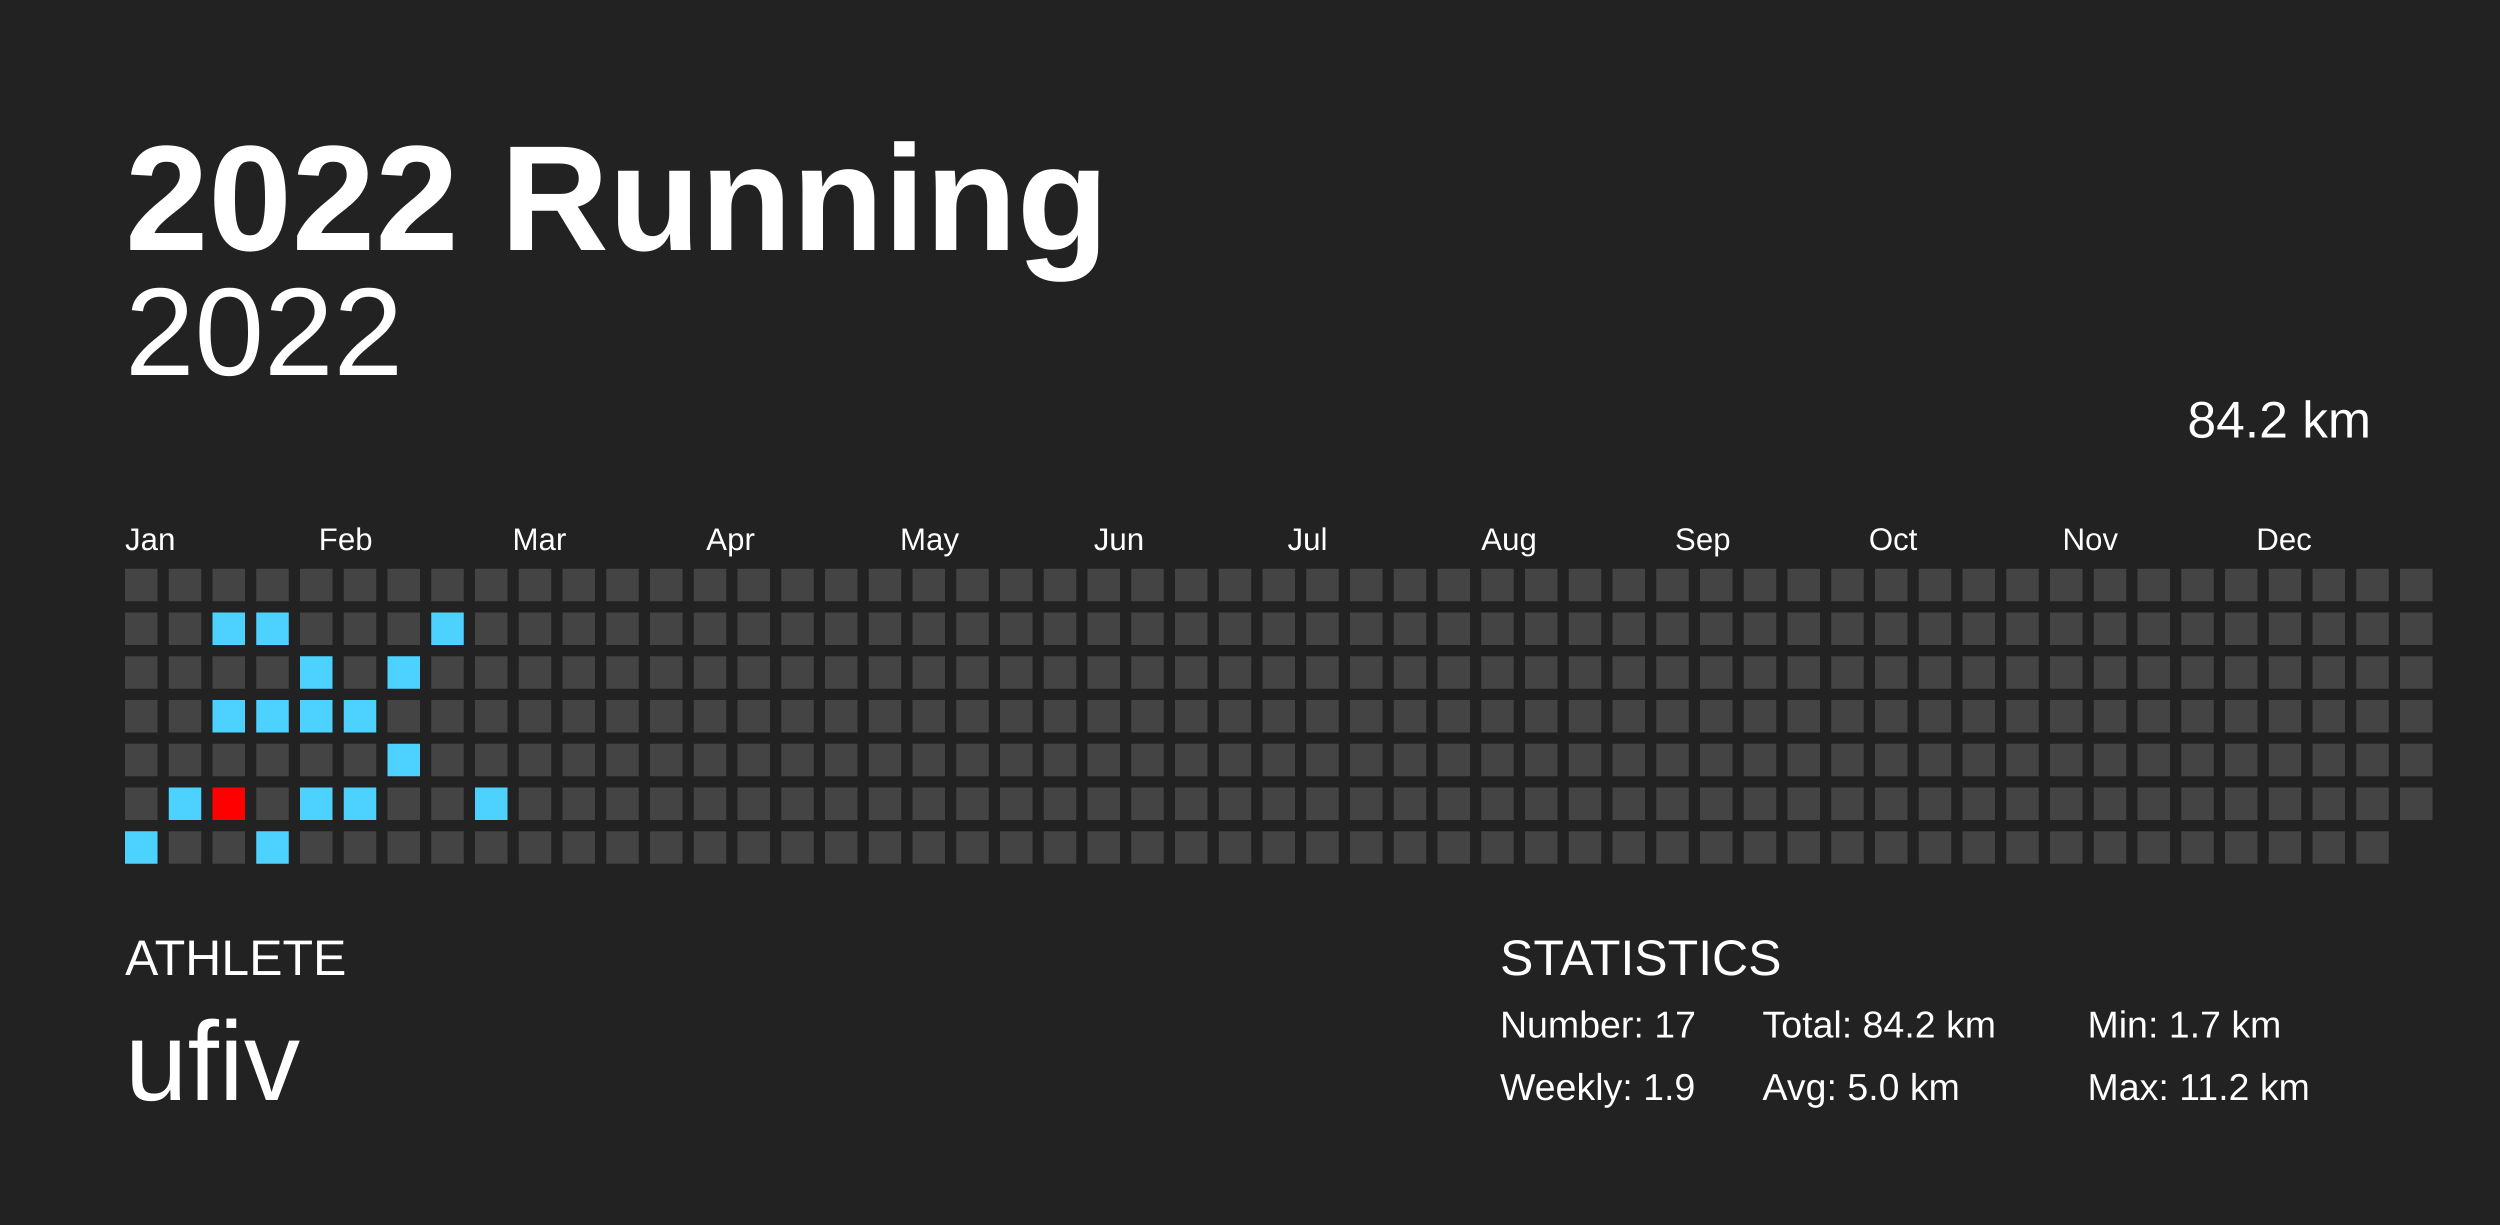
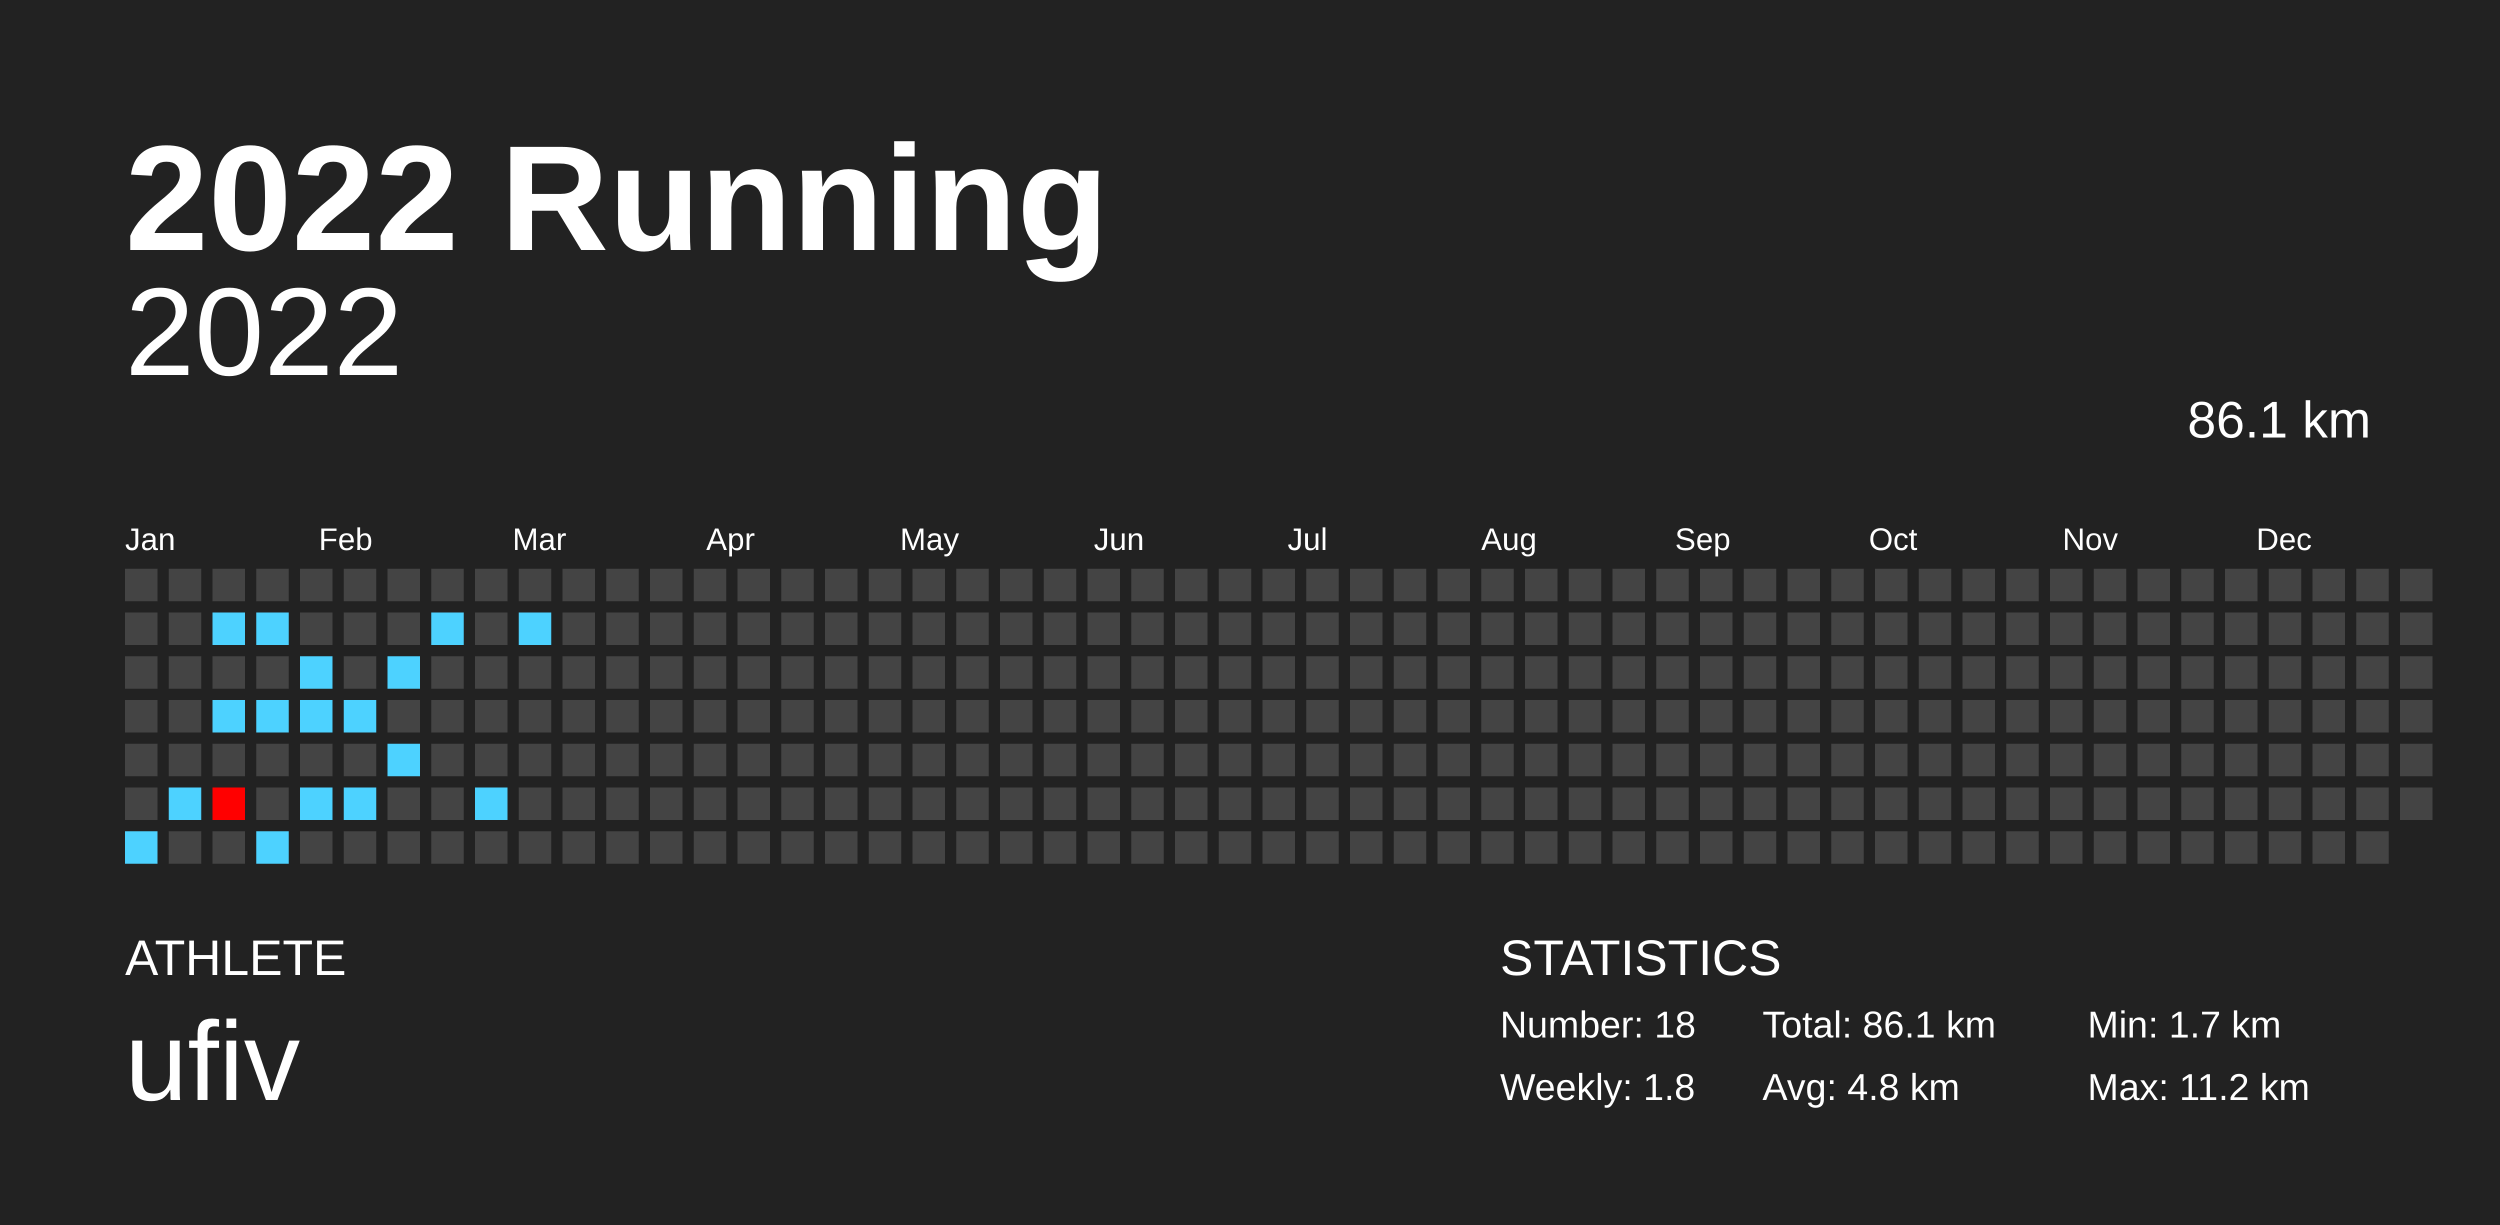
<svg xmlns="http://www.w3.org/2000/svg" baseProfile="full" height="98mm" version="1.1" viewBox="0,0,200,98" width="200mm">
  <defs />
  <rect fill="#222222" height="98" width="200" x="0" y="0" />
  <text fill="#FFFFFF" style="font-size:12px; font-family:Arial; font-weight:bold;" x="10" y="20">2022 Running</text>
  <text fill="#FFFFFF" style="font-size:4px; font-family:Arial" x="10" y="78">ATHLETE</text>
  <text fill="#FFFFFF" style="font-size:9px; font-family:Arial" x="10" y="88">ufiv</text>
  <text fill="#FFFFFF" style="font-size:4px; font-family:Arial" x="120" y="78">STATISTICS</text>
-   <text fill="#FFFFFF" style="font-size:3px; font-family:Arial" x="120" y="83">Number: 17</text>
-   <text fill="#FFFFFF" style="font-size:3px; font-family:Arial" x="120" y="88">Weekly: 1.9</text>
-   <text fill="#FFFFFF" style="font-size:3px; font-family:Arial" x="141" y="83">Total: 84.2 km</text>
-   <text fill="#FFFFFF" style="font-size:3px; font-family:Arial" x="141" y="88">Avg: 5.0 km</text>
+   <text fill="#FFFFFF" style="font-size:3px; font-family:Arial" x="120" y="83">Number: 18</text>
+   <text fill="#FFFFFF" style="font-size:3px; font-family:Arial" x="120" y="88">Weekly: 1.8</text>
+   <text fill="#FFFFFF" style="font-size:3px; font-family:Arial" x="141" y="83">Total: 86.1 km</text>
+   <text fill="#FFFFFF" style="font-size:3px; font-family:Arial" x="141" y="88">Avg: 4.8 km</text>
  <text fill="#FFFFFF" style="font-size:3px; font-family:Arial" x="167" y="83">Min: 1.7 km</text>
  <text fill="#FFFFFF" style="font-size:3px; font-family:Arial" x="167" y="88">Max: 11.2 km</text>
  <text alignment-baseline="hanging" fill="#FFFFFF" style="font-size:10.0px; font-family:Arial;" x="10" y="30">2022</text>
-   <text alignment-baseline="hanging" fill="#FFFFFF" style="font-size:4.125px; font-family:Arial;" x="175" y="35">84.2 km</text>
+   <text alignment-baseline="hanging" fill="#FFFFFF" style="font-size:4.125px; font-family:Arial;" x="175" y="35">86.1 km</text>
  <text fill="#FFFFFF" style="font-size:2.5px; font-family:Arial" x="10.0" y="44">Jan</text>
  <text fill="#FFFFFF" style="font-size:2.5px; font-family:Arial" x="25.5" y="44">Feb</text>
  <text fill="#FFFFFF" style="font-size:2.5px; font-family:Arial" x="41.0" y="44">Mar</text>
  <text fill="#FFFFFF" style="font-size:2.5px; font-family:Arial" x="56.5" y="44">Apr</text>
  <text fill="#FFFFFF" style="font-size:2.5px; font-family:Arial" x="72.0" y="44">May</text>
  <text fill="#FFFFFF" style="font-size:2.5px; font-family:Arial" x="87.5" y="44">Jun</text>
  <text fill="#FFFFFF" style="font-size:2.5px; font-family:Arial" x="103.0" y="44">Jul</text>
  <text fill="#FFFFFF" style="font-size:2.5px; font-family:Arial" x="118.5" y="44">Aug</text>
  <text fill="#FFFFFF" style="font-size:2.5px; font-family:Arial" x="134.0" y="44">Sep</text>
  <text fill="#FFFFFF" style="font-size:2.5px; font-family:Arial" x="149.5" y="44">Oct</text>
  <text fill="#FFFFFF" style="font-size:2.5px; font-family:Arial" x="165.0" y="44">Nov</text>
  <text fill="#FFFFFF" style="font-size:2.5px; font-family:Arial" x="180.5" y="44">Dec</text>
  <rect fill="#444444" height="2.6" width="2.6" x="10.0" y="45.5" />
  <rect fill="#444444" height="2.6" width="2.6" x="10.0" y="49.0" />
  <rect fill="#444444" height="2.6" width="2.6" x="10.0" y="52.5" />
  <rect fill="#444444" height="2.6" width="2.6" x="10.0" y="56.0" />
  <rect fill="#444444" height="2.6" width="2.6" x="10.0" y="59.5" />
  <rect fill="#444444" height="2.6" width="2.6" x="10.0" y="63.0" />
  <rect fill="#4dd2ff" height="2.6" width="2.6" x="10.0" y="66.5" />
  <rect fill="#444444" height="2.6" width="2.6" x="13.5" y="45.5" />
  <rect fill="#444444" height="2.6" width="2.6" x="13.5" y="49.0" />
  <rect fill="#444444" height="2.6" width="2.6" x="13.5" y="52.5" />
  <rect fill="#444444" height="2.6" width="2.6" x="13.5" y="56.0" />
  <rect fill="#444444" height="2.6" width="2.6" x="13.5" y="59.5" />
  <rect fill="#4dd2ff" height="2.6" width="2.6" x="13.5" y="63.0" />
  <rect fill="#444444" height="2.6" width="2.6" x="13.5" y="66.5" />
  <rect fill="#444444" height="2.6" width="2.6" x="17.0" y="45.5" />
  <rect fill="#4dd2ff" height="2.6" width="2.6" x="17.0" y="49.0" />
  <rect fill="#444444" height="2.6" width="2.6" x="17.0" y="52.5" />
  <rect fill="#4dd2ff" height="2.6" width="2.6" x="17.0" y="56.0" />
  <rect fill="#444444" height="2.6" width="2.6" x="17.0" y="59.5" />
  <rect fill="#ff0000" height="2.6" width="2.6" x="17.0" y="63.0" />
  <rect fill="#444444" height="2.6" width="2.6" x="17.0" y="66.5" />
  <rect fill="#444444" height="2.6" width="2.6" x="20.5" y="45.5" />
  <rect fill="#4dd2ff" height="2.6" width="2.6" x="20.5" y="49.0" />
  <rect fill="#444444" height="2.6" width="2.6" x="20.5" y="52.5" />
  <rect fill="#4dd2ff" height="2.6" width="2.6" x="20.5" y="56.0" />
  <rect fill="#444444" height="2.6" width="2.6" x="20.5" y="59.5" />
  <rect fill="#444444" height="2.6" width="2.6" x="20.5" y="63.0" />
  <rect fill="#4dd2ff" height="2.6" width="2.6" x="20.5" y="66.5" />
  <rect fill="#444444" height="2.6" width="2.6" x="24.0" y="45.5" />
  <rect fill="#444444" height="2.6" width="2.6" x="24.0" y="49.0" />
  <rect fill="#4dd2ff" height="2.6" width="2.6" x="24.0" y="52.5" />
  <rect fill="#4dd2ff" height="2.6" width="2.6" x="24.0" y="56.0" />
  <rect fill="#444444" height="2.6" width="2.6" x="24.0" y="59.5" />
  <rect fill="#4dd2ff" height="2.6" width="2.6" x="24.0" y="63.0" />
  <rect fill="#444444" height="2.6" width="2.6" x="24.0" y="66.5" />
  <rect fill="#444444" height="2.6" width="2.6" x="27.5" y="45.5" />
  <rect fill="#444444" height="2.6" width="2.6" x="27.5" y="49.0" />
  <rect fill="#444444" height="2.6" width="2.6" x="27.5" y="52.5" />
  <rect fill="#4dd2ff" height="2.6" width="2.6" x="27.5" y="56.0" />
  <rect fill="#444444" height="2.6" width="2.6" x="27.5" y="59.5" />
  <rect fill="#4dd2ff" height="2.6" width="2.6" x="27.5" y="63.0" />
  <rect fill="#444444" height="2.6" width="2.6" x="27.5" y="66.5" />
  <rect fill="#444444" height="2.6" width="2.6" x="31.0" y="45.5" />
  <rect fill="#444444" height="2.6" width="2.6" x="31.0" y="49.0" />
  <rect fill="#4dd2ff" height="2.6" width="2.6" x="31.0" y="52.5" />
  <rect fill="#444444" height="2.6" width="2.6" x="31.0" y="56.0" />
  <rect fill="#4dd2ff" height="2.6" width="2.6" x="31.0" y="59.5" />
  <rect fill="#444444" height="2.6" width="2.6" x="31.0" y="63.0" />
  <rect fill="#444444" height="2.6" width="2.6" x="31.0" y="66.5" />
  <rect fill="#444444" height="2.6" width="2.6" x="34.5" y="45.5" />
  <rect fill="#4dd2ff" height="2.6" width="2.6" x="34.5" y="49.0" />
  <rect fill="#444444" height="2.6" width="2.6" x="34.5" y="52.5" />
  <rect fill="#444444" height="2.6" width="2.6" x="34.5" y="56.0" />
  <rect fill="#444444" height="2.6" width="2.6" x="34.5" y="59.5" />
  <rect fill="#444444" height="2.6" width="2.6" x="34.5" y="63.0" />
  <rect fill="#444444" height="2.6" width="2.6" x="34.5" y="66.5" />
  <rect fill="#444444" height="2.6" width="2.6" x="38.0" y="45.5" />
  <rect fill="#444444" height="2.6" width="2.6" x="38.0" y="49.0" />
  <rect fill="#444444" height="2.6" width="2.6" x="38.0" y="52.5" />
  <rect fill="#444444" height="2.6" width="2.6" x="38.0" y="56.0" />
  <rect fill="#444444" height="2.6" width="2.6" x="38.0" y="59.5" />
  <rect fill="#4dd2ff" height="2.6" width="2.6" x="38.0" y="63.0" />
  <rect fill="#444444" height="2.6" width="2.6" x="38.0" y="66.5" />
  <rect fill="#444444" height="2.6" width="2.6" x="41.5" y="45.5" />
-   <rect fill="#444444" height="2.6" width="2.6" x="41.5" y="49.0" />
+   <rect fill="#4dd2ff" height="2.6" width="2.6" x="41.5" y="49.0" />
  <rect fill="#444444" height="2.6" width="2.6" x="41.5" y="52.5" />
  <rect fill="#444444" height="2.6" width="2.6" x="41.5" y="56.0" />
  <rect fill="#444444" height="2.6" width="2.6" x="41.5" y="59.5" />
  <rect fill="#444444" height="2.6" width="2.6" x="41.5" y="63.0" />
  <rect fill="#444444" height="2.6" width="2.6" x="41.5" y="66.5" />
  <rect fill="#444444" height="2.6" width="2.6" x="45.0" y="45.5" />
  <rect fill="#444444" height="2.6" width="2.6" x="45.0" y="49.0" />
  <rect fill="#444444" height="2.6" width="2.6" x="45.0" y="52.5" />
  <rect fill="#444444" height="2.6" width="2.6" x="45.0" y="56.0" />
  <rect fill="#444444" height="2.6" width="2.6" x="45.0" y="59.5" />
  <rect fill="#444444" height="2.6" width="2.6" x="45.0" y="63.0" />
  <rect fill="#444444" height="2.6" width="2.6" x="45.0" y="66.5" />
  <rect fill="#444444" height="2.6" width="2.6" x="48.5" y="45.5" />
  <rect fill="#444444" height="2.6" width="2.6" x="48.5" y="49.0" />
  <rect fill="#444444" height="2.6" width="2.6" x="48.5" y="52.5" />
  <rect fill="#444444" height="2.6" width="2.6" x="48.5" y="56.0" />
  <rect fill="#444444" height="2.6" width="2.6" x="48.5" y="59.5" />
  <rect fill="#444444" height="2.6" width="2.6" x="48.5" y="63.0" />
  <rect fill="#444444" height="2.6" width="2.6" x="48.5" y="66.5" />
  <rect fill="#444444" height="2.6" width="2.6" x="52.0" y="45.5" />
  <rect fill="#444444" height="2.6" width="2.6" x="52.0" y="49.0" />
  <rect fill="#444444" height="2.6" width="2.6" x="52.0" y="52.5" />
  <rect fill="#444444" height="2.6" width="2.6" x="52.0" y="56.0" />
  <rect fill="#444444" height="2.6" width="2.6" x="52.0" y="59.5" />
  <rect fill="#444444" height="2.6" width="2.6" x="52.0" y="63.0" />
  <rect fill="#444444" height="2.6" width="2.6" x="52.0" y="66.5" />
  <rect fill="#444444" height="2.6" width="2.6" x="55.5" y="45.5" />
  <rect fill="#444444" height="2.6" width="2.6" x="55.5" y="49.0" />
  <rect fill="#444444" height="2.6" width="2.6" x="55.5" y="52.5" />
  <rect fill="#444444" height="2.6" width="2.6" x="55.5" y="56.0" />
  <rect fill="#444444" height="2.6" width="2.6" x="55.5" y="59.5" />
  <rect fill="#444444" height="2.6" width="2.6" x="55.5" y="63.0" />
  <rect fill="#444444" height="2.6" width="2.6" x="55.5" y="66.5" />
  <rect fill="#444444" height="2.6" width="2.6" x="59.0" y="45.5" />
  <rect fill="#444444" height="2.6" width="2.6" x="59.0" y="49.0" />
  <rect fill="#444444" height="2.6" width="2.6" x="59.0" y="52.5" />
  <rect fill="#444444" height="2.6" width="2.6" x="59.0" y="56.0" />
  <rect fill="#444444" height="2.6" width="2.6" x="59.0" y="59.5" />
  <rect fill="#444444" height="2.6" width="2.6" x="59.0" y="63.0" />
  <rect fill="#444444" height="2.6" width="2.6" x="59.0" y="66.5" />
  <rect fill="#444444" height="2.6" width="2.6" x="62.5" y="45.5" />
  <rect fill="#444444" height="2.6" width="2.6" x="62.5" y="49.0" />
  <rect fill="#444444" height="2.6" width="2.6" x="62.5" y="52.5" />
  <rect fill="#444444" height="2.6" width="2.6" x="62.5" y="56.0" />
  <rect fill="#444444" height="2.6" width="2.6" x="62.5" y="59.5" />
  <rect fill="#444444" height="2.6" width="2.6" x="62.5" y="63.0" />
  <rect fill="#444444" height="2.6" width="2.6" x="62.5" y="66.5" />
  <rect fill="#444444" height="2.6" width="2.6" x="66.0" y="45.5" />
  <rect fill="#444444" height="2.6" width="2.6" x="66.0" y="49.0" />
  <rect fill="#444444" height="2.6" width="2.6" x="66.0" y="52.5" />
  <rect fill="#444444" height="2.6" width="2.6" x="66.0" y="56.0" />
  <rect fill="#444444" height="2.6" width="2.6" x="66.0" y="59.5" />
  <rect fill="#444444" height="2.6" width="2.6" x="66.0" y="63.0" />
  <rect fill="#444444" height="2.6" width="2.6" x="66.0" y="66.5" />
  <rect fill="#444444" height="2.6" width="2.6" x="69.5" y="45.5" />
  <rect fill="#444444" height="2.6" width="2.6" x="69.5" y="49.0" />
  <rect fill="#444444" height="2.6" width="2.6" x="69.5" y="52.5" />
  <rect fill="#444444" height="2.6" width="2.6" x="69.5" y="56.0" />
  <rect fill="#444444" height="2.6" width="2.6" x="69.5" y="59.5" />
  <rect fill="#444444" height="2.6" width="2.6" x="69.5" y="63.0" />
  <rect fill="#444444" height="2.6" width="2.6" x="69.5" y="66.5" />
  <rect fill="#444444" height="2.6" width="2.6" x="73.0" y="45.5" />
  <rect fill="#444444" height="2.6" width="2.6" x="73.0" y="49.0" />
  <rect fill="#444444" height="2.6" width="2.6" x="73.0" y="52.5" />
  <rect fill="#444444" height="2.6" width="2.6" x="73.0" y="56.0" />
  <rect fill="#444444" height="2.6" width="2.6" x="73.0" y="59.5" />
  <rect fill="#444444" height="2.6" width="2.6" x="73.0" y="63.0" />
  <rect fill="#444444" height="2.6" width="2.6" x="73.0" y="66.5" />
  <rect fill="#444444" height="2.6" width="2.6" x="76.5" y="45.5" />
  <rect fill="#444444" height="2.6" width="2.6" x="76.5" y="49.0" />
  <rect fill="#444444" height="2.6" width="2.6" x="76.5" y="52.5" />
  <rect fill="#444444" height="2.6" width="2.6" x="76.5" y="56.0" />
  <rect fill="#444444" height="2.6" width="2.6" x="76.5" y="59.5" />
  <rect fill="#444444" height="2.6" width="2.6" x="76.5" y="63.0" />
  <rect fill="#444444" height="2.6" width="2.6" x="76.5" y="66.5" />
  <rect fill="#444444" height="2.6" width="2.6" x="80.0" y="45.5" />
  <rect fill="#444444" height="2.6" width="2.6" x="80.0" y="49.0" />
  <rect fill="#444444" height="2.6" width="2.6" x="80.0" y="52.5" />
  <rect fill="#444444" height="2.6" width="2.6" x="80.0" y="56.0" />
  <rect fill="#444444" height="2.6" width="2.6" x="80.0" y="59.5" />
  <rect fill="#444444" height="2.6" width="2.6" x="80.0" y="63.0" />
  <rect fill="#444444" height="2.6" width="2.6" x="80.0" y="66.5" />
  <rect fill="#444444" height="2.6" width="2.6" x="83.5" y="45.5" />
  <rect fill="#444444" height="2.6" width="2.6" x="83.5" y="49.0" />
  <rect fill="#444444" height="2.6" width="2.6" x="83.5" y="52.5" />
  <rect fill="#444444" height="2.6" width="2.6" x="83.5" y="56.0" />
  <rect fill="#444444" height="2.6" width="2.6" x="83.5" y="59.5" />
  <rect fill="#444444" height="2.6" width="2.6" x="83.5" y="63.0" />
  <rect fill="#444444" height="2.6" width="2.6" x="83.5" y="66.5" />
  <rect fill="#444444" height="2.6" width="2.6" x="87.0" y="45.5" />
  <rect fill="#444444" height="2.6" width="2.6" x="87.0" y="49.0" />
  <rect fill="#444444" height="2.6" width="2.6" x="87.0" y="52.5" />
  <rect fill="#444444" height="2.6" width="2.6" x="87.0" y="56.0" />
  <rect fill="#444444" height="2.6" width="2.6" x="87.0" y="59.5" />
  <rect fill="#444444" height="2.6" width="2.6" x="87.0" y="63.0" />
  <rect fill="#444444" height="2.6" width="2.6" x="87.0" y="66.5" />
  <rect fill="#444444" height="2.6" width="2.6" x="90.5" y="45.5" />
  <rect fill="#444444" height="2.6" width="2.6" x="90.5" y="49.0" />
  <rect fill="#444444" height="2.6" width="2.6" x="90.5" y="52.5" />
  <rect fill="#444444" height="2.6" width="2.6" x="90.5" y="56.0" />
  <rect fill="#444444" height="2.6" width="2.6" x="90.5" y="59.5" />
  <rect fill="#444444" height="2.6" width="2.6" x="90.5" y="63.0" />
  <rect fill="#444444" height="2.6" width="2.6" x="90.5" y="66.5" />
  <rect fill="#444444" height="2.6" width="2.6" x="94.0" y="45.5" />
  <rect fill="#444444" height="2.6" width="2.6" x="94.0" y="49.0" />
  <rect fill="#444444" height="2.6" width="2.6" x="94.0" y="52.5" />
  <rect fill="#444444" height="2.6" width="2.6" x="94.0" y="56.0" />
  <rect fill="#444444" height="2.6" width="2.6" x="94.0" y="59.5" />
  <rect fill="#444444" height="2.6" width="2.6" x="94.0" y="63.0" />
  <rect fill="#444444" height="2.6" width="2.6" x="94.0" y="66.5" />
  <rect fill="#444444" height="2.6" width="2.6" x="97.5" y="45.5" />
  <rect fill="#444444" height="2.6" width="2.6" x="97.5" y="49.0" />
  <rect fill="#444444" height="2.6" width="2.6" x="97.5" y="52.5" />
  <rect fill="#444444" height="2.6" width="2.6" x="97.5" y="56.0" />
  <rect fill="#444444" height="2.6" width="2.6" x="97.5" y="59.5" />
  <rect fill="#444444" height="2.6" width="2.6" x="97.5" y="63.0" />
  <rect fill="#444444" height="2.6" width="2.6" x="97.5" y="66.5" />
  <rect fill="#444444" height="2.6" width="2.6" x="101.0" y="45.5" />
  <rect fill="#444444" height="2.6" width="2.6" x="101.0" y="49.0" />
  <rect fill="#444444" height="2.6" width="2.6" x="101.0" y="52.5" />
  <rect fill="#444444" height="2.6" width="2.6" x="101.0" y="56.0" />
  <rect fill="#444444" height="2.6" width="2.6" x="101.0" y="59.5" />
  <rect fill="#444444" height="2.6" width="2.6" x="101.0" y="63.0" />
  <rect fill="#444444" height="2.6" width="2.6" x="101.0" y="66.5" />
  <rect fill="#444444" height="2.6" width="2.6" x="104.5" y="45.5" />
  <rect fill="#444444" height="2.6" width="2.6" x="104.5" y="49.0" />
  <rect fill="#444444" height="2.6" width="2.6" x="104.5" y="52.5" />
  <rect fill="#444444" height="2.6" width="2.6" x="104.5" y="56.0" />
  <rect fill="#444444" height="2.6" width="2.6" x="104.5" y="59.5" />
  <rect fill="#444444" height="2.6" width="2.6" x="104.5" y="63.0" />
  <rect fill="#444444" height="2.6" width="2.6" x="104.5" y="66.5" />
  <rect fill="#444444" height="2.6" width="2.6" x="108.0" y="45.5" />
  <rect fill="#444444" height="2.6" width="2.6" x="108.0" y="49.0" />
  <rect fill="#444444" height="2.6" width="2.6" x="108.0" y="52.5" />
  <rect fill="#444444" height="2.6" width="2.6" x="108.0" y="56.0" />
  <rect fill="#444444" height="2.6" width="2.6" x="108.0" y="59.5" />
  <rect fill="#444444" height="2.6" width="2.6" x="108.0" y="63.0" />
  <rect fill="#444444" height="2.6" width="2.6" x="108.0" y="66.5" />
  <rect fill="#444444" height="2.6" width="2.6" x="111.5" y="45.5" />
  <rect fill="#444444" height="2.6" width="2.6" x="111.5" y="49.0" />
  <rect fill="#444444" height="2.6" width="2.6" x="111.5" y="52.5" />
  <rect fill="#444444" height="2.6" width="2.6" x="111.5" y="56.0" />
  <rect fill="#444444" height="2.6" width="2.6" x="111.5" y="59.5" />
  <rect fill="#444444" height="2.6" width="2.6" x="111.5" y="63.0" />
  <rect fill="#444444" height="2.6" width="2.6" x="111.5" y="66.5" />
  <rect fill="#444444" height="2.6" width="2.6" x="115.0" y="45.5" />
  <rect fill="#444444" height="2.6" width="2.6" x="115.0" y="49.0" />
  <rect fill="#444444" height="2.6" width="2.6" x="115.0" y="52.5" />
  <rect fill="#444444" height="2.6" width="2.6" x="115.0" y="56.0" />
  <rect fill="#444444" height="2.6" width="2.6" x="115.0" y="59.5" />
  <rect fill="#444444" height="2.6" width="2.6" x="115.0" y="63.0" />
  <rect fill="#444444" height="2.6" width="2.6" x="115.0" y="66.5" />
  <rect fill="#444444" height="2.6" width="2.6" x="118.5" y="45.5" />
  <rect fill="#444444" height="2.6" width="2.6" x="118.5" y="49.0" />
  <rect fill="#444444" height="2.6" width="2.6" x="118.5" y="52.5" />
  <rect fill="#444444" height="2.6" width="2.6" x="118.5" y="56.0" />
  <rect fill="#444444" height="2.6" width="2.6" x="118.5" y="59.5" />
  <rect fill="#444444" height="2.6" width="2.6" x="118.5" y="63.0" />
  <rect fill="#444444" height="2.6" width="2.6" x="118.5" y="66.5" />
  <rect fill="#444444" height="2.6" width="2.6" x="122.0" y="45.5" />
  <rect fill="#444444" height="2.6" width="2.6" x="122.0" y="49.0" />
  <rect fill="#444444" height="2.6" width="2.6" x="122.0" y="52.5" />
  <rect fill="#444444" height="2.6" width="2.6" x="122.0" y="56.0" />
  <rect fill="#444444" height="2.6" width="2.6" x="122.0" y="59.5" />
  <rect fill="#444444" height="2.6" width="2.6" x="122.0" y="63.0" />
  <rect fill="#444444" height="2.6" width="2.6" x="122.0" y="66.5" />
  <rect fill="#444444" height="2.6" width="2.6" x="125.5" y="45.5" />
  <rect fill="#444444" height="2.6" width="2.6" x="125.5" y="49.0" />
  <rect fill="#444444" height="2.6" width="2.6" x="125.5" y="52.5" />
  <rect fill="#444444" height="2.6" width="2.6" x="125.5" y="56.0" />
  <rect fill="#444444" height="2.6" width="2.6" x="125.5" y="59.5" />
  <rect fill="#444444" height="2.6" width="2.6" x="125.5" y="63.0" />
  <rect fill="#444444" height="2.6" width="2.6" x="125.5" y="66.5" />
  <rect fill="#444444" height="2.6" width="2.6" x="129.0" y="45.5" />
  <rect fill="#444444" height="2.6" width="2.6" x="129.0" y="49.0" />
  <rect fill="#444444" height="2.6" width="2.6" x="129.0" y="52.5" />
  <rect fill="#444444" height="2.6" width="2.6" x="129.0" y="56.0" />
  <rect fill="#444444" height="2.6" width="2.6" x="129.0" y="59.5" />
  <rect fill="#444444" height="2.6" width="2.6" x="129.0" y="63.0" />
  <rect fill="#444444" height="2.6" width="2.6" x="129.0" y="66.5" />
  <rect fill="#444444" height="2.6" width="2.6" x="132.5" y="45.5" />
  <rect fill="#444444" height="2.6" width="2.6" x="132.5" y="49.0" />
  <rect fill="#444444" height="2.6" width="2.6" x="132.5" y="52.5" />
  <rect fill="#444444" height="2.6" width="2.6" x="132.5" y="56.0" />
  <rect fill="#444444" height="2.6" width="2.6" x="132.5" y="59.5" />
  <rect fill="#444444" height="2.6" width="2.6" x="132.5" y="63.0" />
  <rect fill="#444444" height="2.6" width="2.6" x="132.5" y="66.5" />
  <rect fill="#444444" height="2.6" width="2.6" x="136.0" y="45.5" />
  <rect fill="#444444" height="2.6" width="2.6" x="136.0" y="49.0" />
  <rect fill="#444444" height="2.6" width="2.6" x="136.0" y="52.5" />
  <rect fill="#444444" height="2.6" width="2.6" x="136.0" y="56.0" />
  <rect fill="#444444" height="2.6" width="2.6" x="136.0" y="59.5" />
  <rect fill="#444444" height="2.6" width="2.6" x="136.0" y="63.0" />
  <rect fill="#444444" height="2.6" width="2.6" x="136.0" y="66.5" />
  <rect fill="#444444" height="2.6" width="2.6" x="139.5" y="45.5" />
  <rect fill="#444444" height="2.6" width="2.6" x="139.5" y="49.0" />
  <rect fill="#444444" height="2.6" width="2.6" x="139.5" y="52.5" />
  <rect fill="#444444" height="2.6" width="2.6" x="139.5" y="56.0" />
  <rect fill="#444444" height="2.6" width="2.6" x="139.5" y="59.5" />
  <rect fill="#444444" height="2.6" width="2.6" x="139.5" y="63.0" />
  <rect fill="#444444" height="2.6" width="2.6" x="139.5" y="66.5" />
  <rect fill="#444444" height="2.6" width="2.6" x="143.0" y="45.5" />
  <rect fill="#444444" height="2.6" width="2.6" x="143.0" y="49.0" />
  <rect fill="#444444" height="2.6" width="2.6" x="143.0" y="52.5" />
  <rect fill="#444444" height="2.6" width="2.6" x="143.0" y="56.0" />
  <rect fill="#444444" height="2.6" width="2.6" x="143.0" y="59.5" />
  <rect fill="#444444" height="2.6" width="2.6" x="143.0" y="63.0" />
  <rect fill="#444444" height="2.6" width="2.6" x="143.0" y="66.5" />
  <rect fill="#444444" height="2.6" width="2.6" x="146.5" y="45.5" />
  <rect fill="#444444" height="2.6" width="2.6" x="146.5" y="49.0" />
  <rect fill="#444444" height="2.6" width="2.6" x="146.5" y="52.5" />
  <rect fill="#444444" height="2.6" width="2.6" x="146.5" y="56.0" />
  <rect fill="#444444" height="2.6" width="2.6" x="146.5" y="59.5" />
  <rect fill="#444444" height="2.6" width="2.6" x="146.5" y="63.0" />
  <rect fill="#444444" height="2.6" width="2.6" x="146.5" y="66.5" />
  <rect fill="#444444" height="2.6" width="2.6" x="150.0" y="45.5" />
  <rect fill="#444444" height="2.6" width="2.6" x="150.0" y="49.0" />
  <rect fill="#444444" height="2.6" width="2.6" x="150.0" y="52.5" />
  <rect fill="#444444" height="2.6" width="2.6" x="150.0" y="56.0" />
  <rect fill="#444444" height="2.6" width="2.6" x="150.0" y="59.5" />
  <rect fill="#444444" height="2.6" width="2.6" x="150.0" y="63.0" />
  <rect fill="#444444" height="2.6" width="2.6" x="150.0" y="66.5" />
  <rect fill="#444444" height="2.6" width="2.6" x="153.5" y="45.5" />
  <rect fill="#444444" height="2.6" width="2.6" x="153.5" y="49.0" />
  <rect fill="#444444" height="2.6" width="2.6" x="153.5" y="52.5" />
  <rect fill="#444444" height="2.6" width="2.6" x="153.5" y="56.0" />
  <rect fill="#444444" height="2.6" width="2.6" x="153.5" y="59.5" />
  <rect fill="#444444" height="2.6" width="2.6" x="153.5" y="63.0" />
  <rect fill="#444444" height="2.6" width="2.6" x="153.5" y="66.5" />
  <rect fill="#444444" height="2.6" width="2.6" x="157.0" y="45.5" />
  <rect fill="#444444" height="2.6" width="2.6" x="157.0" y="49.0" />
  <rect fill="#444444" height="2.6" width="2.6" x="157.0" y="52.5" />
  <rect fill="#444444" height="2.6" width="2.6" x="157.0" y="56.0" />
  <rect fill="#444444" height="2.6" width="2.6" x="157.0" y="59.5" />
  <rect fill="#444444" height="2.6" width="2.6" x="157.0" y="63.0" />
  <rect fill="#444444" height="2.6" width="2.6" x="157.0" y="66.5" />
  <rect fill="#444444" height="2.6" width="2.6" x="160.5" y="45.5" />
  <rect fill="#444444" height="2.6" width="2.6" x="160.5" y="49.0" />
  <rect fill="#444444" height="2.6" width="2.6" x="160.5" y="52.5" />
  <rect fill="#444444" height="2.6" width="2.6" x="160.5" y="56.0" />
  <rect fill="#444444" height="2.6" width="2.6" x="160.5" y="59.5" />
  <rect fill="#444444" height="2.6" width="2.6" x="160.5" y="63.0" />
  <rect fill="#444444" height="2.6" width="2.6" x="160.5" y="66.5" />
  <rect fill="#444444" height="2.6" width="2.6" x="164.0" y="45.5" />
  <rect fill="#444444" height="2.6" width="2.6" x="164.0" y="49.0" />
  <rect fill="#444444" height="2.6" width="2.6" x="164.0" y="52.5" />
  <rect fill="#444444" height="2.6" width="2.6" x="164.0" y="56.0" />
  <rect fill="#444444" height="2.6" width="2.6" x="164.0" y="59.5" />
  <rect fill="#444444" height="2.6" width="2.6" x="164.0" y="63.0" />
  <rect fill="#444444" height="2.6" width="2.6" x="164.0" y="66.5" />
  <rect fill="#444444" height="2.6" width="2.6" x="167.5" y="45.5" />
  <rect fill="#444444" height="2.6" width="2.6" x="167.5" y="49.0" />
  <rect fill="#444444" height="2.6" width="2.6" x="167.5" y="52.5" />
  <rect fill="#444444" height="2.6" width="2.6" x="167.5" y="56.0" />
  <rect fill="#444444" height="2.6" width="2.6" x="167.5" y="59.5" />
  <rect fill="#444444" height="2.6" width="2.6" x="167.5" y="63.0" />
  <rect fill="#444444" height="2.6" width="2.6" x="167.5" y="66.5" />
  <rect fill="#444444" height="2.6" width="2.6" x="171.0" y="45.5" />
  <rect fill="#444444" height="2.6" width="2.6" x="171.0" y="49.0" />
  <rect fill="#444444" height="2.6" width="2.6" x="171.0" y="52.5" />
  <rect fill="#444444" height="2.6" width="2.6" x="171.0" y="56.0" />
  <rect fill="#444444" height="2.6" width="2.6" x="171.0" y="59.5" />
  <rect fill="#444444" height="2.6" width="2.6" x="171.0" y="63.0" />
  <rect fill="#444444" height="2.6" width="2.6" x="171.0" y="66.5" />
  <rect fill="#444444" height="2.6" width="2.6" x="174.5" y="45.5" />
  <rect fill="#444444" height="2.6" width="2.6" x="174.5" y="49.0" />
  <rect fill="#444444" height="2.6" width="2.6" x="174.5" y="52.5" />
  <rect fill="#444444" height="2.6" width="2.6" x="174.5" y="56.0" />
  <rect fill="#444444" height="2.6" width="2.6" x="174.5" y="59.5" />
  <rect fill="#444444" height="2.6" width="2.6" x="174.5" y="63.0" />
  <rect fill="#444444" height="2.6" width="2.6" x="174.5" y="66.5" />
  <rect fill="#444444" height="2.6" width="2.6" x="178.0" y="45.5" />
  <rect fill="#444444" height="2.6" width="2.6" x="178.0" y="49.0" />
  <rect fill="#444444" height="2.6" width="2.6" x="178.0" y="52.5" />
  <rect fill="#444444" height="2.6" width="2.6" x="178.0" y="56.0" />
  <rect fill="#444444" height="2.6" width="2.6" x="178.0" y="59.5" />
  <rect fill="#444444" height="2.6" width="2.6" x="178.0" y="63.0" />
  <rect fill="#444444" height="2.6" width="2.6" x="178.0" y="66.5" />
  <rect fill="#444444" height="2.6" width="2.6" x="181.5" y="45.5" />
  <rect fill="#444444" height="2.6" width="2.6" x="181.5" y="49.0" />
  <rect fill="#444444" height="2.6" width="2.6" x="181.5" y="52.5" />
  <rect fill="#444444" height="2.6" width="2.6" x="181.5" y="56.0" />
  <rect fill="#444444" height="2.6" width="2.6" x="181.5" y="59.5" />
  <rect fill="#444444" height="2.6" width="2.6" x="181.5" y="63.0" />
  <rect fill="#444444" height="2.6" width="2.6" x="181.5" y="66.5" />
  <rect fill="#444444" height="2.6" width="2.6" x="185.0" y="45.5" />
  <rect fill="#444444" height="2.6" width="2.6" x="185.0" y="49.0" />
  <rect fill="#444444" height="2.6" width="2.6" x="185.0" y="52.5" />
  <rect fill="#444444" height="2.6" width="2.6" x="185.0" y="56.0" />
  <rect fill="#444444" height="2.6" width="2.6" x="185.0" y="59.5" />
  <rect fill="#444444" height="2.6" width="2.6" x="185.0" y="63.0" />
  <rect fill="#444444" height="2.6" width="2.6" x="185.0" y="66.5" />
  <rect fill="#444444" height="2.6" width="2.6" x="188.5" y="45.5" />
  <rect fill="#444444" height="2.6" width="2.6" x="188.5" y="49.0" />
  <rect fill="#444444" height="2.6" width="2.6" x="188.5" y="52.5" />
  <rect fill="#444444" height="2.6" width="2.6" x="188.5" y="56.0" />
  <rect fill="#444444" height="2.6" width="2.6" x="188.5" y="59.5" />
  <rect fill="#444444" height="2.6" width="2.6" x="188.5" y="63.0" />
  <rect fill="#444444" height="2.6" width="2.6" x="188.5" y="66.5" />
  <rect fill="#444444" height="2.6" width="2.6" x="192.0" y="45.5" />
  <rect fill="#444444" height="2.6" width="2.6" x="192.0" y="49.0" />
  <rect fill="#444444" height="2.6" width="2.6" x="192.0" y="52.5" />
  <rect fill="#444444" height="2.6" width="2.6" x="192.0" y="56.0" />
  <rect fill="#444444" height="2.6" width="2.6" x="192.0" y="59.5" />
  <rect fill="#444444" height="2.6" width="2.6" x="192.0" y="63.0" />
</svg>
